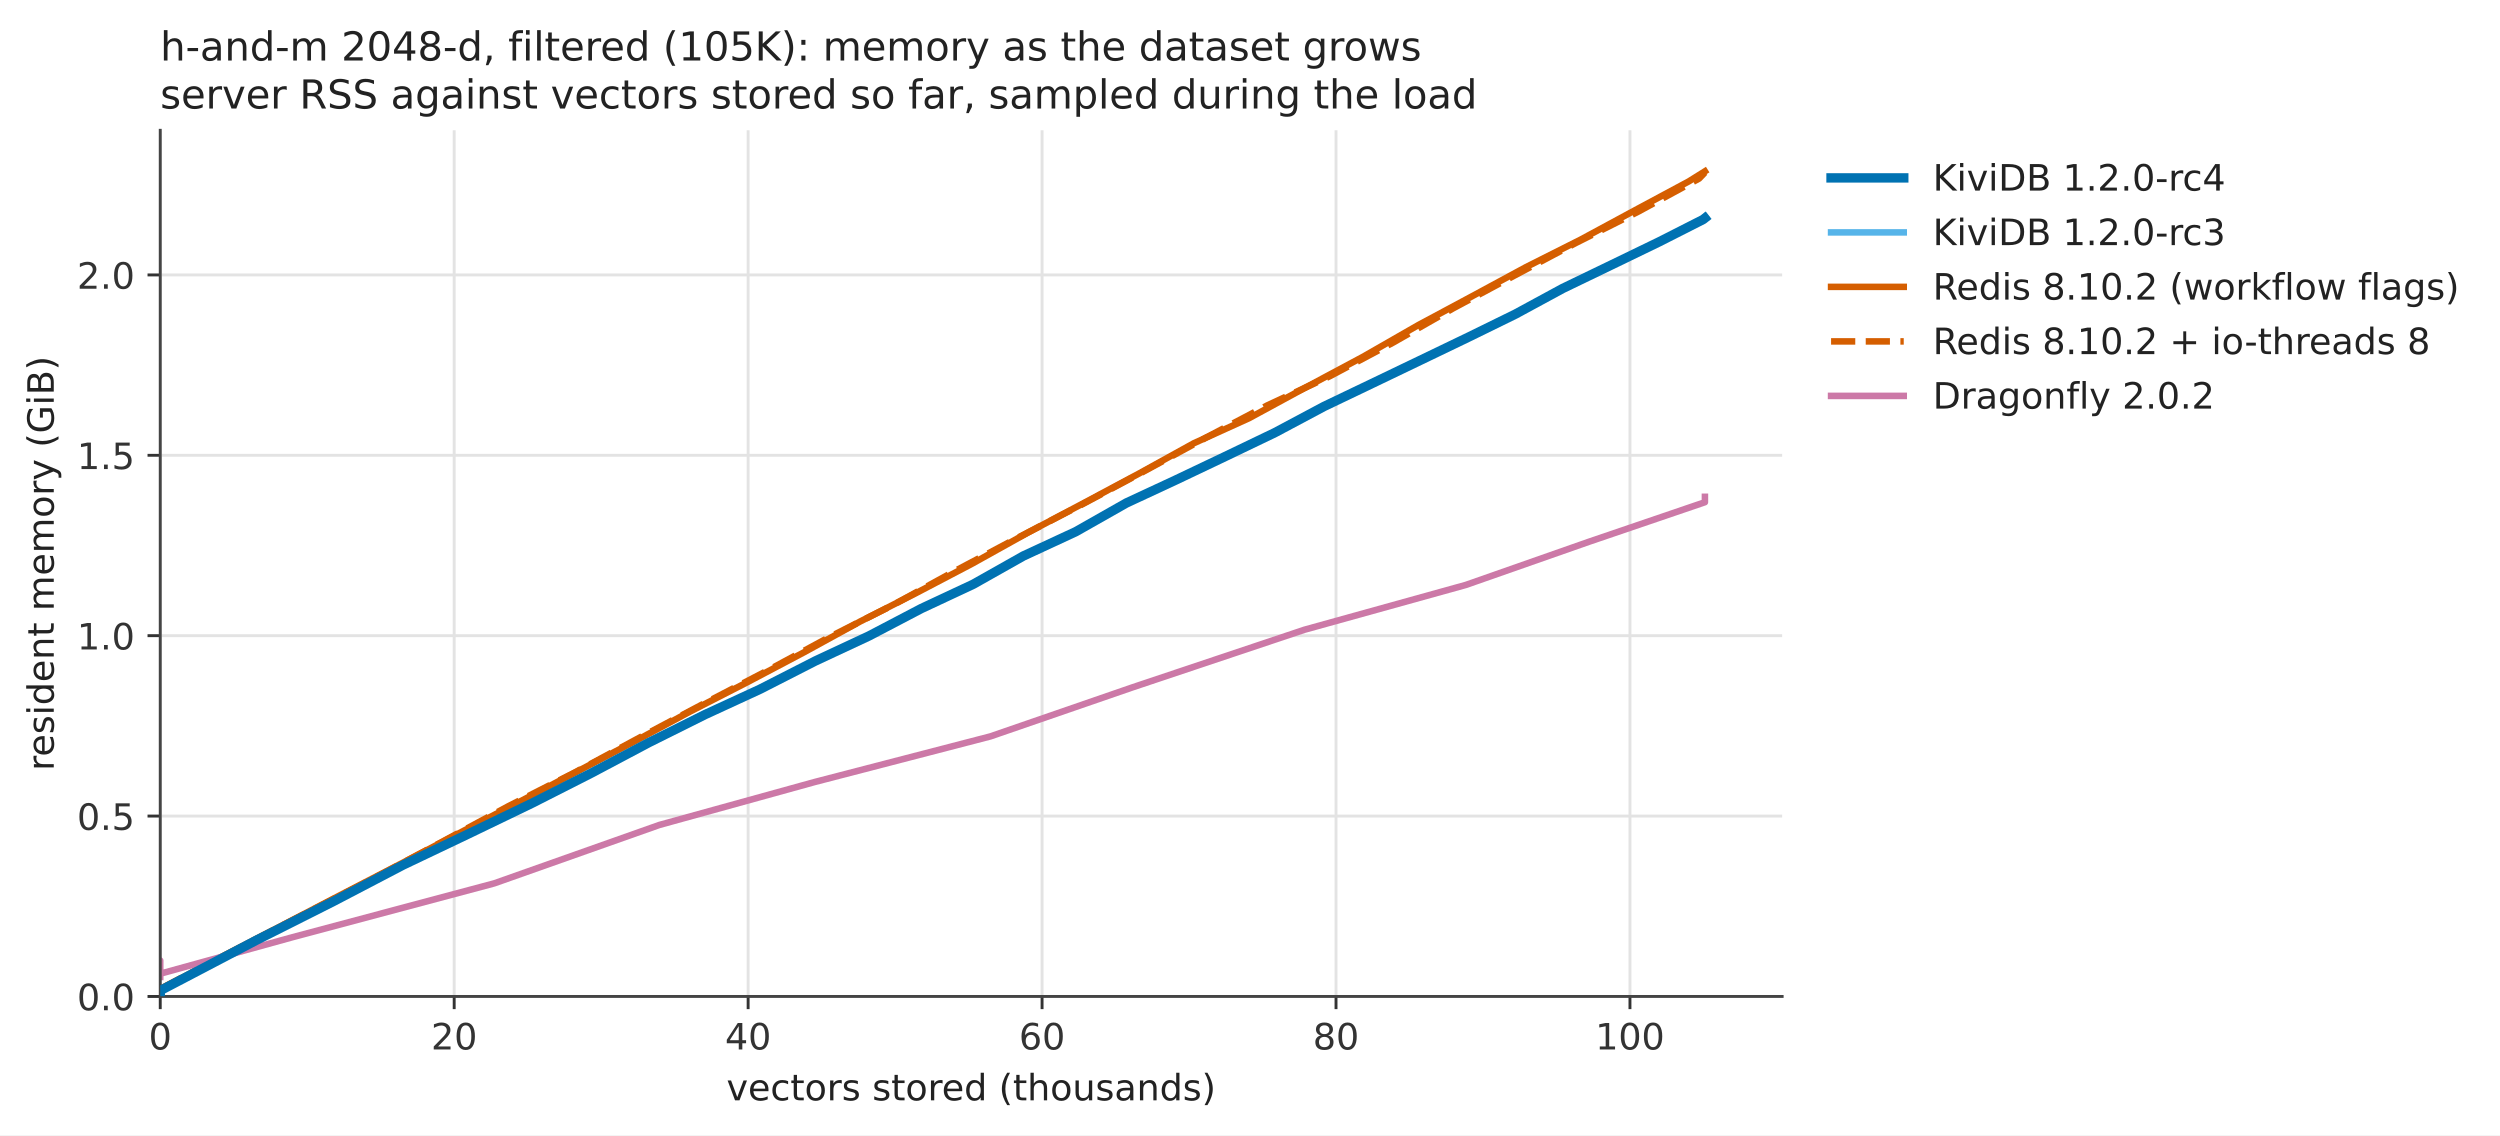
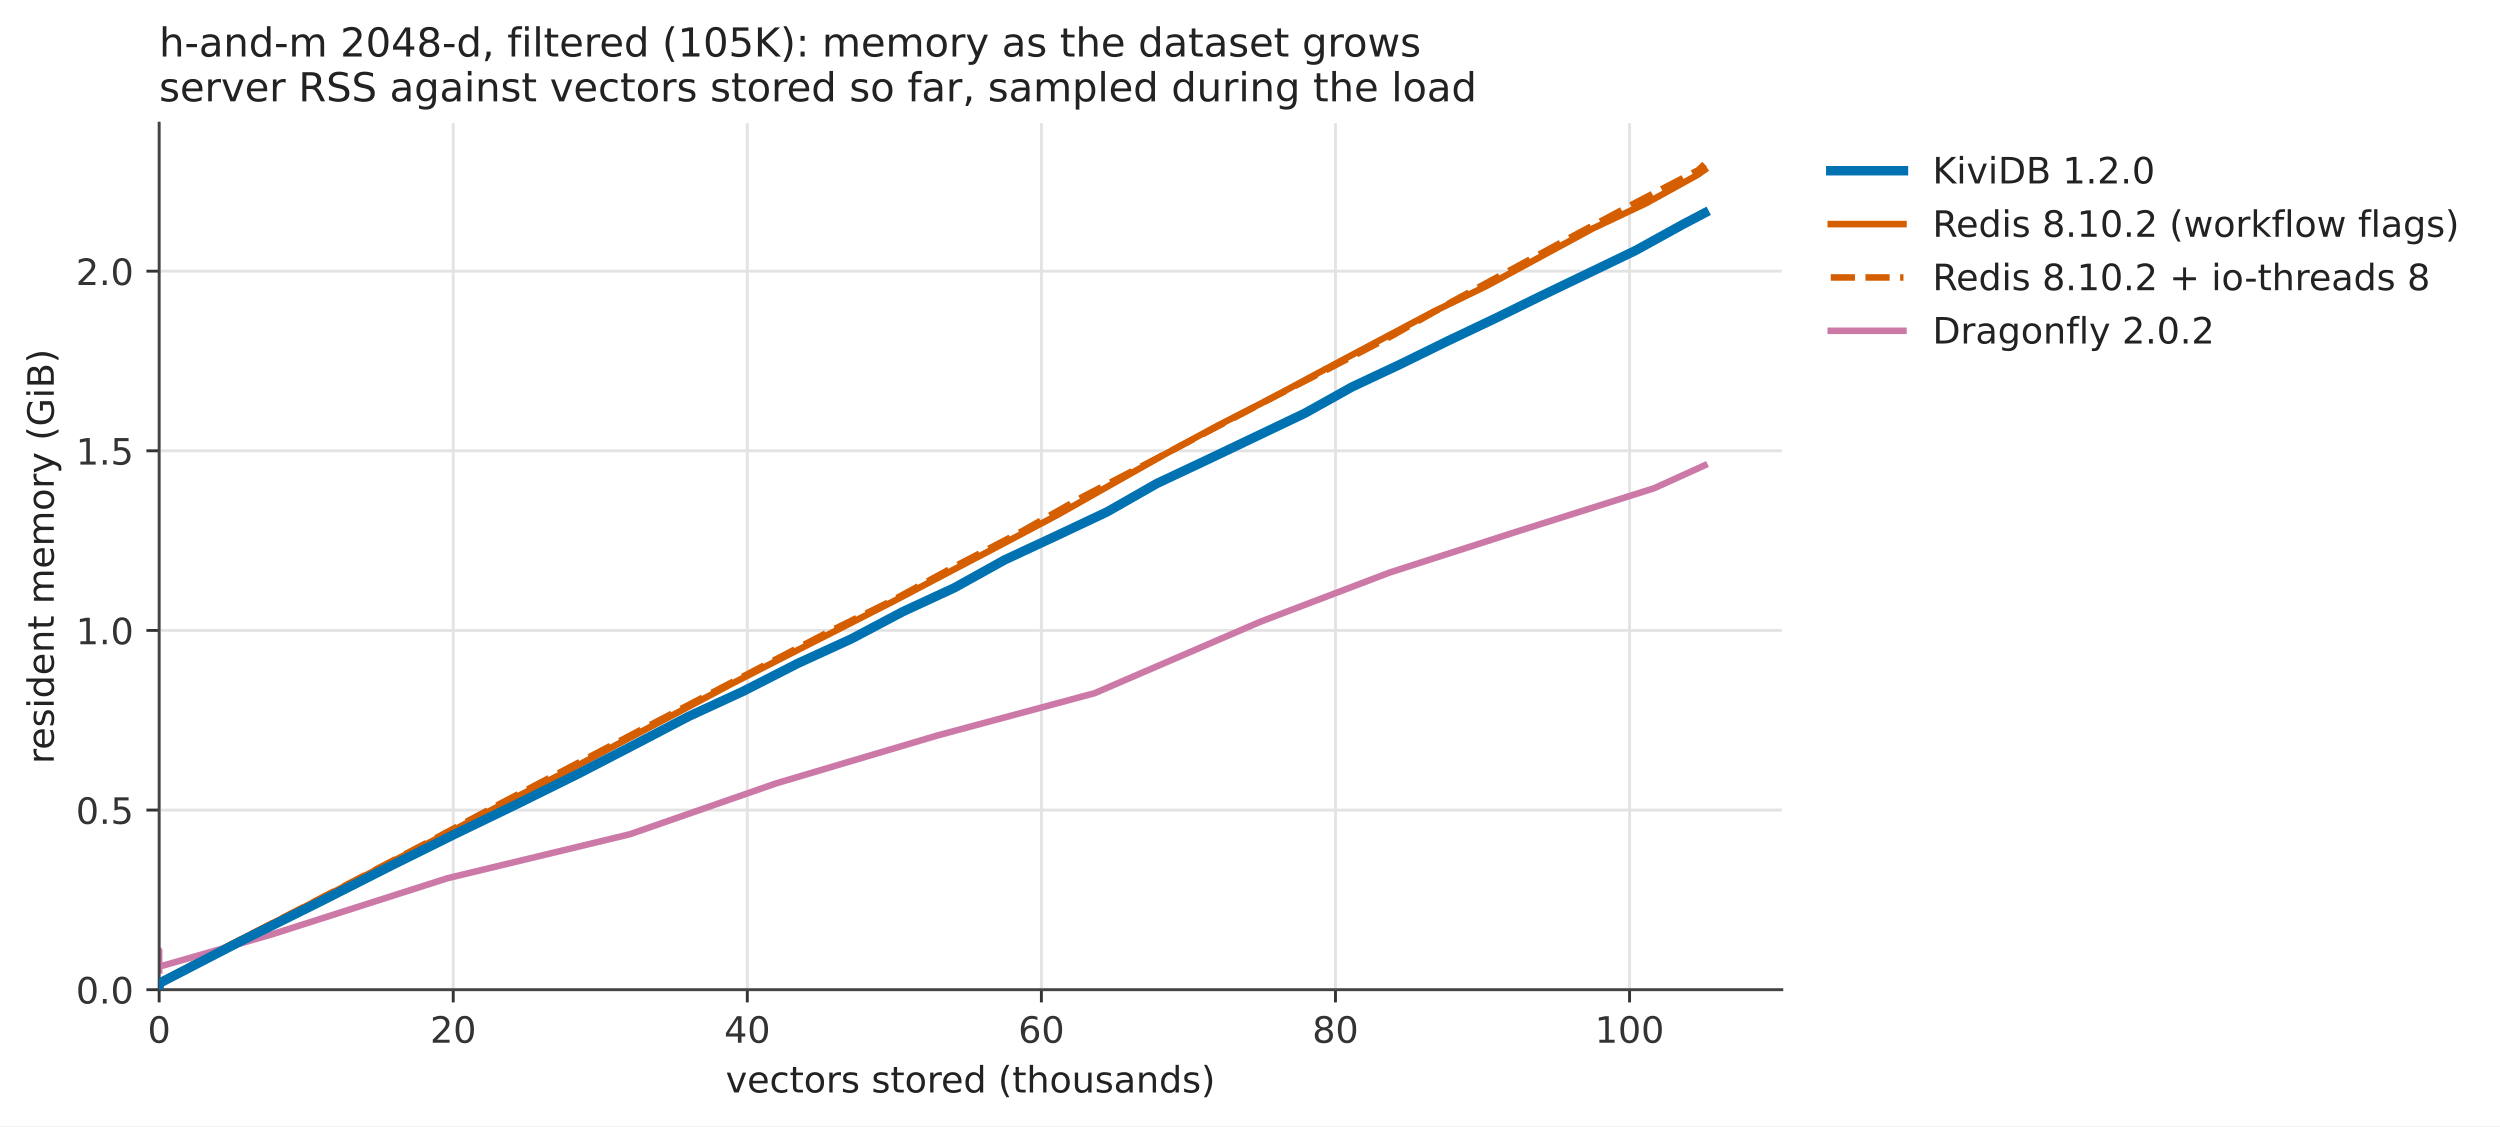
- <svg xmlns="http://www.w3.org/2000/svg" xmlns:xlink="http://www.w3.org/1999/xlink" width="688.079pt" height="312.455pt" viewBox="0 0 688.079 312.455" version="1.1">
+ <svg xmlns="http://www.w3.org/2000/svg" xmlns:xlink="http://www.w3.org/1999/xlink" width="687.755pt" height="309.824pt" viewBox="0 0 687.755 309.824" version="1.1">
  <defs>
    <style type="text/css">*{stroke-linejoin: round; stroke-linecap: butt}</style>
  </defs>
  <g id="figure_1">
    <g id="patch_1">
-       <path d="M 0 312.455  L 688.079 312.455  L 688.079 0  L 0 0  z " style="fill: #ffffff" />
+       <path d="M 0 309.824  L 687.755 309.824  L 687.755 0  L 0 0  z " style="fill: #ffffff" />
    </g>
    <g id="axes_1">
      <g id="patch_2">
-         <path d="M 44.104 274.254  L 490.504 274.254  L 490.504 35.862  L 44.104 35.862  z " style="fill: #ffffff" />
+         <path d="M 43.781 272.268  L 490.181 272.268  L 490.181 33.876  L 43.781 33.876  z " style="fill: #ffffff" />
      </g>
      <g id="matplotlib.axis_1">
        <g id="xtick_1">
          <g id="line2d_1">
-             <path d="M 44.104 274.254  L 44.104 35.862  " clip-path="url(#pfea75275dc)" style="fill: none; stroke: #e3e3e3; stroke-width: 0.8; stroke-linecap: square" />
+             <path d="M 43.781 272.268  L 43.781 33.876  " clip-path="url(#pac7e6aeb73)" style="fill: none; stroke: #e3e3e3; stroke-width: 0.8; stroke-linecap: square" />
          </g>
          <g id="line2d_2">
            <defs>
-               <path id="m9e3e1109c8" d="M 0 0  L 0 3.5  " style="stroke: #333333; stroke-width: 0.8" />
+               <path id="m3bff42582b" d="M 0 0  L 0 3.5  " style="stroke: #333333; stroke-width: 0.8" />
            </defs>
            <g>
-               <use xlink:href="#m9e3e1109c8" x="44.104" y="274.254" style="fill: #333333; stroke: #333333; stroke-width: 0.8" />
+               <use xlink:href="#m3bff42582b" x="43.781" y="272.268" style="fill: #333333; stroke: #333333; stroke-width: 0.8" />
            </g>
          </g>
          <g id="text_1">
-             <text style="font-size: 10px; font-family: 'DejaVu Sans'; text-anchor: middle; fill: #333333" x="44.104" y="288.852" transform="rotate(-0 44.10391 288.852)">0</text>
+             <text style="font-size: 10px; font-family: 'DejaVu Sans'; text-anchor: middle; fill: #333333" x="43.781" y="286.866" transform="rotate(-0 43.78125 286.8663)">0</text>
          </g>
        </g>
        <g id="xtick_2">
          <g id="line2d_3">
-             <path d="M 125.006 274.254  L 125.006 35.862  " clip-path="url(#pfea75275dc)" style="fill: none; stroke: #e3e3e3; stroke-width: 0.8; stroke-linecap: square" />
+             <path d="M 124.684 272.268  L 124.684 33.876  " clip-path="url(#pac7e6aeb73)" style="fill: none; stroke: #e3e3e3; stroke-width: 0.8; stroke-linecap: square" />
          </g>
          <g id="line2d_4">
            <g>
-               <use xlink:href="#m9e3e1109c8" x="125.006" y="274.254" style="fill: #333333; stroke: #333333; stroke-width: 0.8" />
+               <use xlink:href="#m3bff42582b" x="124.684" y="272.268" style="fill: #333333; stroke: #333333; stroke-width: 0.8" />
            </g>
          </g>
          <g id="text_2">
-             <text style="font-size: 10px; font-family: 'DejaVu Sans'; text-anchor: middle; fill: #333333" x="125.006" y="288.852" transform="rotate(-0 125.0064 288.852)">20</text>
+             <text style="font-size: 10px; font-family: 'DejaVu Sans'; text-anchor: middle; fill: #333333" x="124.684" y="286.866" transform="rotate(-0 124.6838 286.8663)">20</text>
          </g>
        </g>
        <g id="xtick_3">
          <g id="line2d_5">
-             <path d="M 205.909 274.254  L 205.909 35.862  " clip-path="url(#pfea75275dc)" style="fill: none; stroke: #e3e3e3; stroke-width: 0.8; stroke-linecap: square" />
+             <path d="M 205.586 272.268  L 205.586 33.876  " clip-path="url(#pac7e6aeb73)" style="fill: none; stroke: #e3e3e3; stroke-width: 0.8; stroke-linecap: square" />
          </g>
          <g id="line2d_6">
            <g>
-               <use xlink:href="#m9e3e1109c8" x="205.909" y="274.254" style="fill: #333333; stroke: #333333; stroke-width: 0.8" />
+               <use xlink:href="#m3bff42582b" x="205.586" y="272.268" style="fill: #333333; stroke: #333333; stroke-width: 0.8" />
            </g>
          </g>
          <g id="text_3">
-             <text style="font-size: 10px; font-family: 'DejaVu Sans'; text-anchor: middle; fill: #333333" x="205.909" y="288.852" transform="rotate(-0 205.909 288.852)">40</text>
+             <text style="font-size: 10px; font-family: 'DejaVu Sans'; text-anchor: middle; fill: #333333" x="205.586" y="286.866" transform="rotate(-0 205.5863 286.8663)">40</text>
          </g>
        </g>
        <g id="xtick_4">
          <g id="line2d_7">
-             <path d="M 286.812 274.254  L 286.812 35.862  " clip-path="url(#pfea75275dc)" style="fill: none; stroke: #e3e3e3; stroke-width: 0.8; stroke-linecap: square" />
+             <path d="M 286.489 272.268  L 286.489 33.876  " clip-path="url(#pac7e6aeb73)" style="fill: none; stroke: #e3e3e3; stroke-width: 0.8; stroke-linecap: square" />
          </g>
          <g id="line2d_8">
            <g>
-               <use xlink:href="#m9e3e1109c8" x="286.812" y="274.254" style="fill: #333333; stroke: #333333; stroke-width: 0.8" />
+               <use xlink:href="#m3bff42582b" x="286.489" y="272.268" style="fill: #333333; stroke: #333333; stroke-width: 0.8" />
            </g>
          </g>
          <g id="text_4">
-             <text style="font-size: 10px; font-family: 'DejaVu Sans'; text-anchor: middle; fill: #333333" x="286.812" y="288.852" transform="rotate(-0 286.8115 288.852)">60</text>
+             <text style="font-size: 10px; font-family: 'DejaVu Sans'; text-anchor: middle; fill: #333333" x="286.489" y="286.866" transform="rotate(-0 286.4889 286.8663)">60</text>
          </g>
        </g>
        <g id="xtick_5">
          <g id="line2d_9">
-             <path d="M 367.714 274.254  L 367.714 35.862  " clip-path="url(#pfea75275dc)" style="fill: none; stroke: #e3e3e3; stroke-width: 0.8; stroke-linecap: square" />
+             <path d="M 367.391 272.268  L 367.391 33.876  " clip-path="url(#pac7e6aeb73)" style="fill: none; stroke: #e3e3e3; stroke-width: 0.8; stroke-linecap: square" />
          </g>
          <g id="line2d_10">
            <g>
-               <use xlink:href="#m9e3e1109c8" x="367.714" y="274.254" style="fill: #333333; stroke: #333333; stroke-width: 0.8" />
+               <use xlink:href="#m3bff42582b" x="367.391" y="272.268" style="fill: #333333; stroke: #333333; stroke-width: 0.8" />
            </g>
          </g>
          <g id="text_5">
-             <text style="font-size: 10px; font-family: 'DejaVu Sans'; text-anchor: middle; fill: #333333" x="367.714" y="288.852" transform="rotate(-0 367.7141 288.852)">80</text>
+             <text style="font-size: 10px; font-family: 'DejaVu Sans'; text-anchor: middle; fill: #333333" x="367.391" y="286.866" transform="rotate(-0 367.3914 286.8663)">80</text>
          </g>
        </g>
        <g id="xtick_6">
          <g id="line2d_11">
-             <path d="M 448.617 274.254  L 448.617 35.862  " clip-path="url(#pfea75275dc)" style="fill: none; stroke: #e3e3e3; stroke-width: 0.8; stroke-linecap: square" />
+             <path d="M 448.294 272.268  L 448.294 33.876  " clip-path="url(#pac7e6aeb73)" style="fill: none; stroke: #e3e3e3; stroke-width: 0.8; stroke-linecap: square" />
          </g>
          <g id="line2d_12">
            <g>
-               <use xlink:href="#m9e3e1109c8" x="448.617" y="274.254" style="fill: #333333; stroke: #333333; stroke-width: 0.8" />
+               <use xlink:href="#m3bff42582b" x="448.294" y="272.268" style="fill: #333333; stroke: #333333; stroke-width: 0.8" />
            </g>
          </g>
          <g id="text_6">
-             <text style="font-size: 10px; font-family: 'DejaVu Sans'; text-anchor: middle; fill: #333333" x="448.617" y="288.852" transform="rotate(-0 448.6166 288.852)">100</text>
+             <text style="font-size: 10px; font-family: 'DejaVu Sans'; text-anchor: middle; fill: #333333" x="448.294" y="286.866" transform="rotate(-0 448.294 286.8663)">100</text>
          </g>
        </g>
        <g id="text_7">
-           <text style="font-size: 10px; font-family: 'DejaVu Sans'; text-anchor: middle; fill: #222222" x="267.304" y="302.853" transform="rotate(-0 267.3039 302.8528)">vectors stored (thousands)</text>
+           <text style="font-size: 10px; font-family: 'DejaVu Sans'; text-anchor: middle; fill: #222222" x="266.981" y="300.544" transform="rotate(-0 266.9812 300.5444)">vectors stored (thousands)</text>
        </g>
      </g>
      <g id="matplotlib.axis_2">
        <g id="ytick_1">
          <g id="line2d_13">
-             <path d="M 44.104 274.254  L 490.504 274.254  " clip-path="url(#pfea75275dc)" style="fill: none; stroke: #e3e3e3; stroke-width: 0.8; stroke-linecap: square" />
+             <path d="M 43.781 272.268  L 490.181 272.268  " clip-path="url(#pac7e6aeb73)" style="fill: none; stroke: #e3e3e3; stroke-width: 0.8; stroke-linecap: square" />
          </g>
          <g id="line2d_14">
            <defs>
-               <path id="m6d5dc1ca66" d="M 0 0  L -3.5 0  " style="stroke: #333333; stroke-width: 0.8" />
+               <path id="m3fb13d33e5" d="M 0 0  L -3.5 0  " style="stroke: #333333; stroke-width: 0.8" />
            </defs>
            <g>
-               <use xlink:href="#m6d5dc1ca66" x="44.104" y="274.254" style="fill: #333333; stroke: #333333; stroke-width: 0.8" />
+               <use xlink:href="#m3fb13d33e5" x="43.781" y="272.268" style="fill: #333333; stroke: #333333; stroke-width: 0.8" />
            </g>
          </g>
          <g id="text_8">
-             <text style="font-size: 10px; font-family: 'DejaVu Sans'; text-anchor: end; fill: #333333" x="37.104" y="278.053" transform="rotate(-0 37.10391 278.0532)">0.0</text>
+             <text style="font-size: 10px; font-family: 'DejaVu Sans'; text-anchor: end; fill: #333333" x="36.781" y="276.067" transform="rotate(-0 36.78125 276.0671)">0.0</text>
          </g>
        </g>
        <g id="ytick_2">
          <g id="line2d_15">
-             <path d="M 44.104 224.607  L 490.504 224.607  " clip-path="url(#pfea75275dc)" style="fill: none; stroke: #e3e3e3; stroke-width: 0.8; stroke-linecap: square" />
+             <path d="M 43.781 222.851  L 490.181 222.851  " clip-path="url(#pac7e6aeb73)" style="fill: none; stroke: #e3e3e3; stroke-width: 0.8; stroke-linecap: square" />
          </g>
          <g id="line2d_16">
            <g>
-               <use xlink:href="#m6d5dc1ca66" x="44.104" y="224.607" style="fill: #333333; stroke: #333333; stroke-width: 0.8" />
+               <use xlink:href="#m3fb13d33e5" x="43.781" y="222.851" style="fill: #333333; stroke: #333333; stroke-width: 0.8" />
            </g>
          </g>
          <g id="text_9">
-             <text style="font-size: 10px; font-family: 'DejaVu Sans'; text-anchor: end; fill: #333333" x="37.104" y="228.406" transform="rotate(-0 37.10391 228.4058)">0.5</text>
+             <text style="font-size: 10px; font-family: 'DejaVu Sans'; text-anchor: end; fill: #333333" x="36.781" y="226.651" transform="rotate(-0 36.78125 226.6506)">0.5</text>
          </g>
        </g>
        <g id="ytick_3">
          <g id="line2d_17">
-             <path d="M 44.104 174.96  L 490.504 174.96  " clip-path="url(#pfea75275dc)" style="fill: none; stroke: #e3e3e3; stroke-width: 0.8; stroke-linecap: square" />
+             <path d="M 43.781 173.435  L 490.181 173.435  " clip-path="url(#pac7e6aeb73)" style="fill: none; stroke: #e3e3e3; stroke-width: 0.8; stroke-linecap: square" />
          </g>
          <g id="line2d_18">
            <g>
-               <use xlink:href="#m6d5dc1ca66" x="44.104" y="174.96" style="fill: #333333; stroke: #333333; stroke-width: 0.8" />
+               <use xlink:href="#m3fb13d33e5" x="43.781" y="173.435" style="fill: #333333; stroke: #333333; stroke-width: 0.8" />
            </g>
          </g>
          <g id="text_10">
-             <text style="font-size: 10px; font-family: 'DejaVu Sans'; text-anchor: end; fill: #333333" x="37.104" y="178.758" transform="rotate(-0 37.10391 178.7584)">1.0</text>
+             <text style="font-size: 10px; font-family: 'DejaVu Sans'; text-anchor: end; fill: #333333" x="36.781" y="177.234" transform="rotate(-0 36.78125 177.2342)">1.0</text>
          </g>
        </g>
        <g id="ytick_4">
          <g id="line2d_19">
-             <path d="M 44.104 125.312  L 490.504 125.312  " clip-path="url(#pfea75275dc)" style="fill: none; stroke: #e3e3e3; stroke-width: 0.8; stroke-linecap: square" />
+             <path d="M 43.781 124.019  L 490.181 124.019  " clip-path="url(#pac7e6aeb73)" style="fill: none; stroke: #e3e3e3; stroke-width: 0.8; stroke-linecap: square" />
          </g>
          <g id="line2d_20">
            <g>
-               <use xlink:href="#m6d5dc1ca66" x="44.104" y="125.312" style="fill: #333333; stroke: #333333; stroke-width: 0.8" />
+               <use xlink:href="#m3fb13d33e5" x="43.781" y="124.019" style="fill: #333333; stroke: #333333; stroke-width: 0.8" />
            </g>
          </g>
          <g id="text_11">
-             <text style="font-size: 10px; font-family: 'DejaVu Sans'; text-anchor: end; fill: #333333" x="37.104" y="129.111" transform="rotate(-0 37.10391 129.1111)">1.5</text>
+             <text style="font-size: 10px; font-family: 'DejaVu Sans'; text-anchor: end; fill: #333333" x="36.781" y="127.818" transform="rotate(-0 36.78125 127.8177)">1.5</text>
          </g>
        </g>
        <g id="ytick_5">
          <g id="line2d_21">
-             <path d="M 44.104 75.665  L 490.504 75.665  " clip-path="url(#pfea75275dc)" style="fill: none; stroke: #e3e3e3; stroke-width: 0.8; stroke-linecap: square" />
+             <path d="M 43.781 74.602  L 490.181 74.602  " clip-path="url(#pac7e6aeb73)" style="fill: none; stroke: #e3e3e3; stroke-width: 0.8; stroke-linecap: square" />
          </g>
          <g id="line2d_22">
            <g>
-               <use xlink:href="#m6d5dc1ca66" x="44.104" y="75.665" style="fill: #333333; stroke: #333333; stroke-width: 0.8" />
+               <use xlink:href="#m3fb13d33e5" x="43.781" y="74.602" style="fill: #333333; stroke: #333333; stroke-width: 0.8" />
            </g>
          </g>
          <g id="text_12">
-             <text style="font-size: 10px; font-family: 'DejaVu Sans'; text-anchor: end; fill: #333333" x="37.104" y="79.464" transform="rotate(-0 37.10391 79.46371)">2.0</text>
+             <text style="font-size: 10px; font-family: 'DejaVu Sans'; text-anchor: end; fill: #333333" x="36.781" y="78.401" transform="rotate(-0 36.78125 78.40129)">2.0</text>
          </g>
        </g>
        <g id="text_13">
-           <text style="font-size: 10px; font-family: 'DejaVu Sans'; text-anchor: middle; fill: #222222" x="14.798" y="155.058" transform="rotate(-90 14.79844 155.0584)">resident memory (GiB)</text>
+           <text style="font-size: 10px; font-family: 'DejaVu Sans'; text-anchor: middle; fill: #222222" x="14.798" y="153.072" transform="rotate(-90 14.79844 153.0719)">resident memory (GiB)</text>
        </g>
      </g>
      <g id="line2d_23">
-         <path d="M 44.104 272.895  L 44.104 272.841  L 44.104 272.834  L 44.104 272.826  L 44.104 272.821  L 44.104 272.814  L 44.104 272.685  L 44.104 272.678  L 44.104 272.676  L 44.104 272.669  L 70.652 258.674  L 91.99 248.115  L 111.018 238.126  L 128.845 229.59  L 146.264 221.198  L 162.654 212.8  L 178.447 204.404  L 193.992 196.658  L 209.319 189.738  L 224.355 181.898  L 238.917 175.119  L 253.403 167.671  L 267.585 160.985  L 281.5 153.389  L 295.776 146.621  L 309.638 138.741  L 323.477 132.102  L 337.222 125.484  L 351.105 118.964  L 364.51 111.675  L 377.669 105.532  L 390.743 99.212  L 404.124 92.832  L 416.996 86.438  L 429.932 79.361  L 443.087 72.999  L 456.217 66.67  L 468.684 60.283  L 469.247 59.693  " clip-path="url(#pfea75275dc)" style="fill: none; stroke: #56b4e9; stroke-width: 1.8; stroke-linecap: square" />
+         <path d="M 43.781 270.321  L 43.781 270.319  L 43.781 270.319  L 43.781 270.319  L 43.781 270.319  L 43.781 270.319  L 43.781 270.276  L 43.781 270.273  L 43.781 270.273  L 43.781 270.273  L 57.648 262.91  L 75.042 253.94  L 91.777 245.372  L 108.346 236.766  L 124.49 228.509  L 139.788 220.402  L 155.512 212.383  L 171.114 204.073  L 186.412 196.018  L 201.331 188.086  L 216.181 180.484  L 231.338 172.771  L 246.094 165.254  L 260.988 157.412  L 275.721 149.691  L 290.878 141.67  L 305.772 133.255  L 320.245 125.075  L 334.978 117.094  L 349.613 109.593  L 364.487 101.61  L 379.503 93.627  L 394.376 85.737  L 409.129 78.571  L 423.74 70.663  L 438.052 62.914  L 452.861 55.912  L 466.958 48.127  L 468.924 46.751  " clip-path="url(#pac7e6aeb73)" style="fill: none; stroke: #d55e00; stroke-width: 1.8; stroke-linecap: square" />
      </g>
      <g id="line2d_24">
-         <path d="M 44.104 272.299  L 44.104 272.298  L 44.104 272.298  L 44.104 272.298  L 44.104 272.298  L 44.104 272.298  L 44.104 272.255  L 44.104 272.251  L 44.104 272.251  L 44.104 272.251  L 60.535 263.597  L 78.237 254.39  L 94.947 245.691  L 111.378 237.179  L 127.664 228.635  L 143.408 220.444  L 159.39 212.06  L 175.134 203.793  L 190.008 195.8  L 205.731 187.743  L 221.333 179.51  L 236.757 171.046  L 252.218 163.186  L 267.658 155.091  L 282.977 146.559  L 298.413 138.387  L 313.712 130.21  L 328.61 121.977  L 343.767 115.106  L 359.227 106.707  L 375.068 98.238  L 390.403 89.449  L 405.261 81.486  L 420.018 73.507  L 435.033 65.956  L 450.069 57.833  L 464.801 49.929  L 469.247 47.15  " clip-path="url(#pfea75275dc)" style="fill: none; stroke: #d55e00; stroke-width: 1.8; stroke-linecap: square" />
+         <path d="M 43.781 270.273  L 43.781 270.27  L 43.781 270.27  L 43.781 270.27  L 43.781 270.27  L 43.781 270.27  L 43.781 270.201  L 43.781 270.197  L 43.781 270.197  L 43.781 270.197  L 60.451 261.422  L 81.122 250.807  L 101.117 240.405  L 120.246 230.385  L 138.522 220.616  L 156.478 211.228  L 175.272 201.344  L 192.953 192.101  L 210.647 182.849  L 228.284 173.673  L 245.435 165.23  L 262.78 155.771  L 280.458 146.556  L 298.058 136.584  L 315.177 127.702  L 332.158 118.775  L 349.2 109.824  L 366.012 101.173  L 383.042 92.313  L 399.546 82.948  L 416.544 73.761  L 433.371 64.61  L 450.414 55.535  L 467.209 46.81  L 468.924 45.163  " clip-path="url(#pac7e6aeb73)" style="fill: none; stroke-dasharray: 6.66,2.88; stroke-dashoffset: 0; stroke: #d55e00; stroke-width: 1.8" />
      </g>
      <g id="line2d_25">
-         <path d="M 44.104 272.25  L 44.104 272.247  L 44.104 272.247  L 44.104 272.247  L 44.104 272.247  L 44.104 272.247  L 44.104 272.177  L 44.104 272.174  L 44.104 272.174  L 44.104 272.174  L 63.99 261.834  L 84.337 251.285  L 104.057 241.112  L 122.264 231.377  L 140.022 221.834  L 158.189 212.613  L 176.388 202.824  L 193.531 193.76  L 211.249 184.551  L 228.501 175.223  L 245.952 166.427  L 263.119 157.004  L 280.59 147.758  L 298.126 138.67  L 315.33 129.47  L 331.878 120.468  L 348.771 111.589  L 365.987 103.559  L 383.409 94.299  L 399.978 84.851  L 416.87 75.814  L 433.678 66.895  L 450.89 58.255  L 467.649 49.147  L 469.247 47.481  " clip-path="url(#pfea75275dc)" style="fill: none; stroke-dasharray: 6.66,2.88; stroke-dashoffset: 0; stroke: #d55e00; stroke-width: 1.8" />
+         <path d="M 43.781 266.945  L 43.781 266.906  L 43.781 266.896  L 43.781 266.886  L 43.781 266.876  L 43.781 266.866  L 43.781 261.444  L 43.781 266.01  L 43.781 265.954  L 43.781 265.941  L 74.654 257.091  L 123.058 241.61  L 173.298 229.493  L 213.531 215.497  L 257.882 202.332  L 301.148 190.691  L 346.713 171.044  L 382.269 157.511  L 418.016 146.009  L 455.041 134.322  L 468.924 128.024  " clip-path="url(#pac7e6aeb73)" style="fill: none; stroke: #cc79a7; stroke-width: 1.8; stroke-linecap: square" />
+       </g>
+       <g id="patch_3">
+         <path d="M 43.781 272.268  L 43.781 33.876  " style="fill: none; stroke: #444444; stroke-width: 0.8; stroke-linejoin: miter; stroke-linecap: square" />
+       </g>
+       <g id="patch_4">
+         <path d="M 43.781 272.268  L 490.181 272.268  " style="fill: none; stroke: #444444; stroke-width: 0.8; stroke-linejoin: miter; stroke-linecap: square" />
+       </g>
+       <g id="text_14">
+         <text style="font-size: 11px; font-family: 'DejaVu Sans'; fill: #222222" transform="translate(43.78125 15.55828)">h-and-m 2048-d, filtered (105K): memory as the dataset grows</text>
+         <text style="font-size: 11px; font-family: 'DejaVu Sans'; fill: #222222" transform="translate(43.78125 27.87588)">server RSS against vectors stored so far, sampled during the load</text>
      </g>
      <g id="line2d_26">
-         <path d="M 44.104 268.907  L 44.104 268.868  L 44.104 268.858  L 44.104 268.848  L 44.104 268.838  L 44.104 268.828  L 44.104 264.365  L 44.104 268.075  L 44.104 268.014  L 44.104 268.001  L 80.546 257.939  L 136.058 243.12  L 181.472 227.055  L 224.144 215.257  L 272.601 202.678  L 311.766 189.159  L 359.029 173.324  L 403.477 160.983  L 437.383 149.089  L 469.247 138.224  L 469.247 136.737  " clip-path="url(#pfea75275dc)" style="fill: none; stroke: #cc79a7; stroke-width: 1.8; stroke-linecap: square" />
-       </g>
-       <g id="patch_3">
-         <path d="M 44.104 274.254  L 44.104 35.862  " style="fill: none; stroke: #444444; stroke-width: 0.8; stroke-linejoin: miter; stroke-linecap: square" />
-       </g>
-       <g id="patch_4">
-         <path d="M 44.104 274.254  L 490.504 274.254  " style="fill: none; stroke: #444444; stroke-width: 0.8; stroke-linejoin: miter; stroke-linecap: square" />
-       </g>
-       <g id="text_14">
-         <text style="font-size: 11px; font-family: 'DejaVu Sans'; fill: #222222" transform="translate(44.10391 16.65936)">h-and-m 2048-d, filtered (105K): memory as the dataset grows</text>
-         <text style="font-size: 11px; font-family: 'DejaVu Sans'; fill: #222222" transform="translate(44.10391 29.86236)">server RSS against vectors stored so far, sampled during the load</text>
-       </g>
-       <g id="line2d_27">
-         <path d="M 44.104 272.89  L 44.104 272.819  L 44.104 272.812  L 44.104 272.804  L 44.104 272.799  L 44.104 272.794  L 44.104 272.663  L 44.104 272.655  L 44.104 272.653  L 44.104 272.646  L 70.721 258.697  L 91.747 248.113  L 110.946 238.077  L 128.975 229.49  L 146.365 221.101  L 162.654 212.831  L 178.536 204.408  L 194.101 196.652  L 209.186 189.696  L 224.403 181.927  L 239.14 175.046  L 253.569 167.49  L 267.852 160.811  L 281.662 153.025  L 296.091 146.335  L 309.998 138.447  L 323.549 132.146  L 337.238 125.632  L 350.886 119.078  L 364.401 111.876  L 377.532 105.593  L 390.804 99.222  L 404.116 92.815  L 417.093 86.453  L 430.138 79.378  L 443.495 72.931  L 456.65 66.56  L 468.741 60.423  L 469.247 60.029  " clip-path="url(#pfea75275dc)" style="fill: none; stroke: #0072b2; stroke-width: 2.6; stroke-linecap: square" />
+         <path d="M 43.781 270.914  L 43.781 270.858  L 43.781 270.851  L 43.781 270.845  L 43.781 270.838  L 43.781 270.833  L 43.781 270.706  L 43.781 270.702  L 43.781 270.697  L 43.781 270.693  L 43.781 270.688  L 43.781 270.683  L 43.781 270.678  L 43.781 270.676  L 43.781 270.67  L 43.781 270.663  L 43.781 270.659  L 43.781 270.655  L 43.781 270.652  L 43.781 270.649  L 43.781 270.648  L 43.781 270.645  L 43.781 270.64  L 43.781 270.638  L 43.781 270.638  L 43.781 270.633  L 43.781 270.63  L 43.781 270.628  L 43.781 270.623  L 43.781 270.619  L 43.781 270.618  L 43.781 270.616  L 43.781 270.614  L 43.781 270.613  L 43.781 270.61  L 43.781 270.607  L 43.781 270.602  L 43.781 270.601  L 43.781 270.599  L 43.781 270.597  L 43.781 270.592  L 43.781 270.59  L 43.781 270.589  L 43.781 270.584  L 43.781 270.582  L 43.781 270.581  L 43.781 270.578  L 43.781 270.577  L 43.781 270.577  L 43.781 270.575  L 43.781 270.572  L 43.781 270.571  L 43.781 270.571  L 43.781 270.569  L 43.781 270.566  L 43.781 270.565  L 43.781 270.562  L 43.781 270.561  L 43.781 270.559  L 43.781 270.558  L 43.781 270.553  L 43.781 270.551  L 43.781 270.549  L 43.781 270.549  L 43.781 270.548  L 43.781 270.546  L 43.781 270.546  L 43.781 270.544  L 43.781 270.543  L 43.781 270.54  L 43.781 270.538  L 43.781 270.538  L 43.781 270.535  L 43.781 270.535  L 43.781 270.534  L 43.781 270.532  L 43.781 270.531  L 43.781 270.53  L 67.073 258.48  L 88.379 247.899  L 107.593 238.158  L 124.939 229.562  L 142.24 221.201  L 158.841 212.994  L 174.168 205.066  L 189.471 197.073  L 204.486 190.147  L 219.498 182.485  L 234.149 175.781  L 248.331 168.282  L 262.554 161.702  L 276.336 154.048  L 290.748 147.332  L 304.579 140.806  L 318.271 132.999  L 332.025 126.53  L 345.511 120.098  L 358.965 113.678  L 372.007 106.414  L 385.332 100.153  L 398.223 93.827  L 411.346 87.59  L 423.95 81.412  L 436.931 75.177  L 449.977 68.893  L 462.86 61.786  L 468.924 58.595  " clip-path="url(#pac7e6aeb73)" style="fill: none; stroke: #0072b2; stroke-width: 2.6; stroke-linecap: square" />
      </g>
      <g id="legend_1">
+         <g id="line2d_27">
+           <path d="M 503.645 46.974  L 513.645 46.974  L 523.645 46.974  " style="fill: none; stroke: #0072b2; stroke-width: 2.6; stroke-linecap: square" />
+         </g>
+         <g id="text_15">
+           <text style="font-size: 10px; font-family: 'DejaVu Sans'; text-anchor: start; fill: #222222" x="531.645" y="50.474" transform="rotate(-0 531.6453 50.47431)">KiviDB 1.2.0</text>
+         </g>
        <g id="line2d_28">
-           <path d="M 503.968 48.961  L 513.968 48.961  L 523.968 48.961  " style="fill: none; stroke: #0072b2; stroke-width: 2.6; stroke-linecap: square" />
-         </g>
-         <g id="text_15">
-           <text style="font-size: 10px; font-family: 'DejaVu Sans'; text-anchor: start; fill: #222222" x="531.968" y="52.461" transform="rotate(-0 531.9679 52.4608)">KiviDB 1.2.0-rc4</text>
+           <path d="M 503.645 61.652  L 513.645 61.652  L 523.645 61.652  " style="fill: none; stroke: #d55e00; stroke-width: 1.8; stroke-linecap: square" />
+         </g>
+         <g id="text_16">
+           <text style="font-size: 10px; font-family: 'DejaVu Sans'; text-anchor: start; fill: #222222" x="531.645" y="65.152" transform="rotate(-0 531.6453 65.15244)">Redis 8.10.2 (workflow flags)</text>
        </g>
        <g id="line2d_29">
-           <path d="M 503.968 63.962  L 513.968 63.962  L 523.968 63.962  " style="fill: none; stroke: #56b4e9; stroke-width: 1.8; stroke-linecap: square" />
-         </g>
-         <g id="text_16">
-           <text style="font-size: 10px; font-family: 'DejaVu Sans'; text-anchor: start; fill: #222222" x="531.968" y="67.462" transform="rotate(-0 531.9679 67.46158)">KiviDB 1.2.0-rc3</text>
+           <path d="M 503.645 76.331  L 513.645 76.331  L 523.645 76.331  " style="fill: none; stroke-dasharray: 6.66,2.88; stroke-dashoffset: 0; stroke: #d55e00; stroke-width: 1.8" />
+         </g>
+         <g id="text_17">
+           <text style="font-size: 10px; font-family: 'DejaVu Sans'; text-anchor: start; fill: #222222" x="531.645" y="79.831" transform="rotate(-0 531.6453 79.83056)">Redis 8.10.2 + io-threads 8</text>
        </g>
        <g id="line2d_30">
-           <path d="M 503.968 78.962  L 513.968 78.962  L 523.968 78.962  " style="fill: none; stroke: #d55e00; stroke-width: 1.8; stroke-linecap: square" />
-         </g>
-         <g id="text_17">
-           <text style="font-size: 10px; font-family: 'DejaVu Sans'; text-anchor: start; fill: #222222" x="531.968" y="82.462" transform="rotate(-0 531.9679 82.46236)">Redis 8.10.2 (workflow flags)</text>
-         </g>
-         <g id="line2d_31">
-           <path d="M 503.968 93.963  L 513.968 93.963  L 523.968 93.963  " style="fill: none; stroke-dasharray: 6.66,2.88; stroke-dashoffset: 0; stroke: #d55e00; stroke-width: 1.8" />
+           <path d="M 503.645 91.009  L 513.645 91.009  L 523.645 91.009  " style="fill: none; stroke: #cc79a7; stroke-width: 1.8; stroke-linecap: square" />
        </g>
        <g id="text_18">
-           <text style="font-size: 10px; font-family: 'DejaVu Sans'; text-anchor: start; fill: #222222" x="531.968" y="97.463" transform="rotate(-0 531.9679 97.46314)">Redis 8.10.2 + io-threads 8</text>
-         </g>
-         <g id="line2d_32">
-           <path d="M 503.968 108.964  L 513.968 108.964  L 523.968 108.964  " style="fill: none; stroke: #cc79a7; stroke-width: 1.8; stroke-linecap: square" />
-         </g>
-         <g id="text_19">
-           <text style="font-size: 10px; font-family: 'DejaVu Sans'; text-anchor: start; fill: #222222" x="531.968" y="112.464" transform="rotate(-0 531.9679 112.4639)">Dragonfly 2.0.2</text>
+           <text style="font-size: 10px; font-family: 'DejaVu Sans'; text-anchor: start; fill: #222222" x="531.645" y="94.509" transform="rotate(-0 531.6453 94.50869)">Dragonfly 2.0.2</text>
        </g>
      </g>
    </g>
  </g>
  <defs>
-     <clipPath id="pfea75275dc">
-       <rect x="44.104" y="35.862" width="446.4" height="238.392" />
+     <clipPath id="pac7e6aeb73">
+       <rect x="43.781" y="33.876" width="446.4" height="238.392" />
    </clipPath>
  </defs>
</svg>
